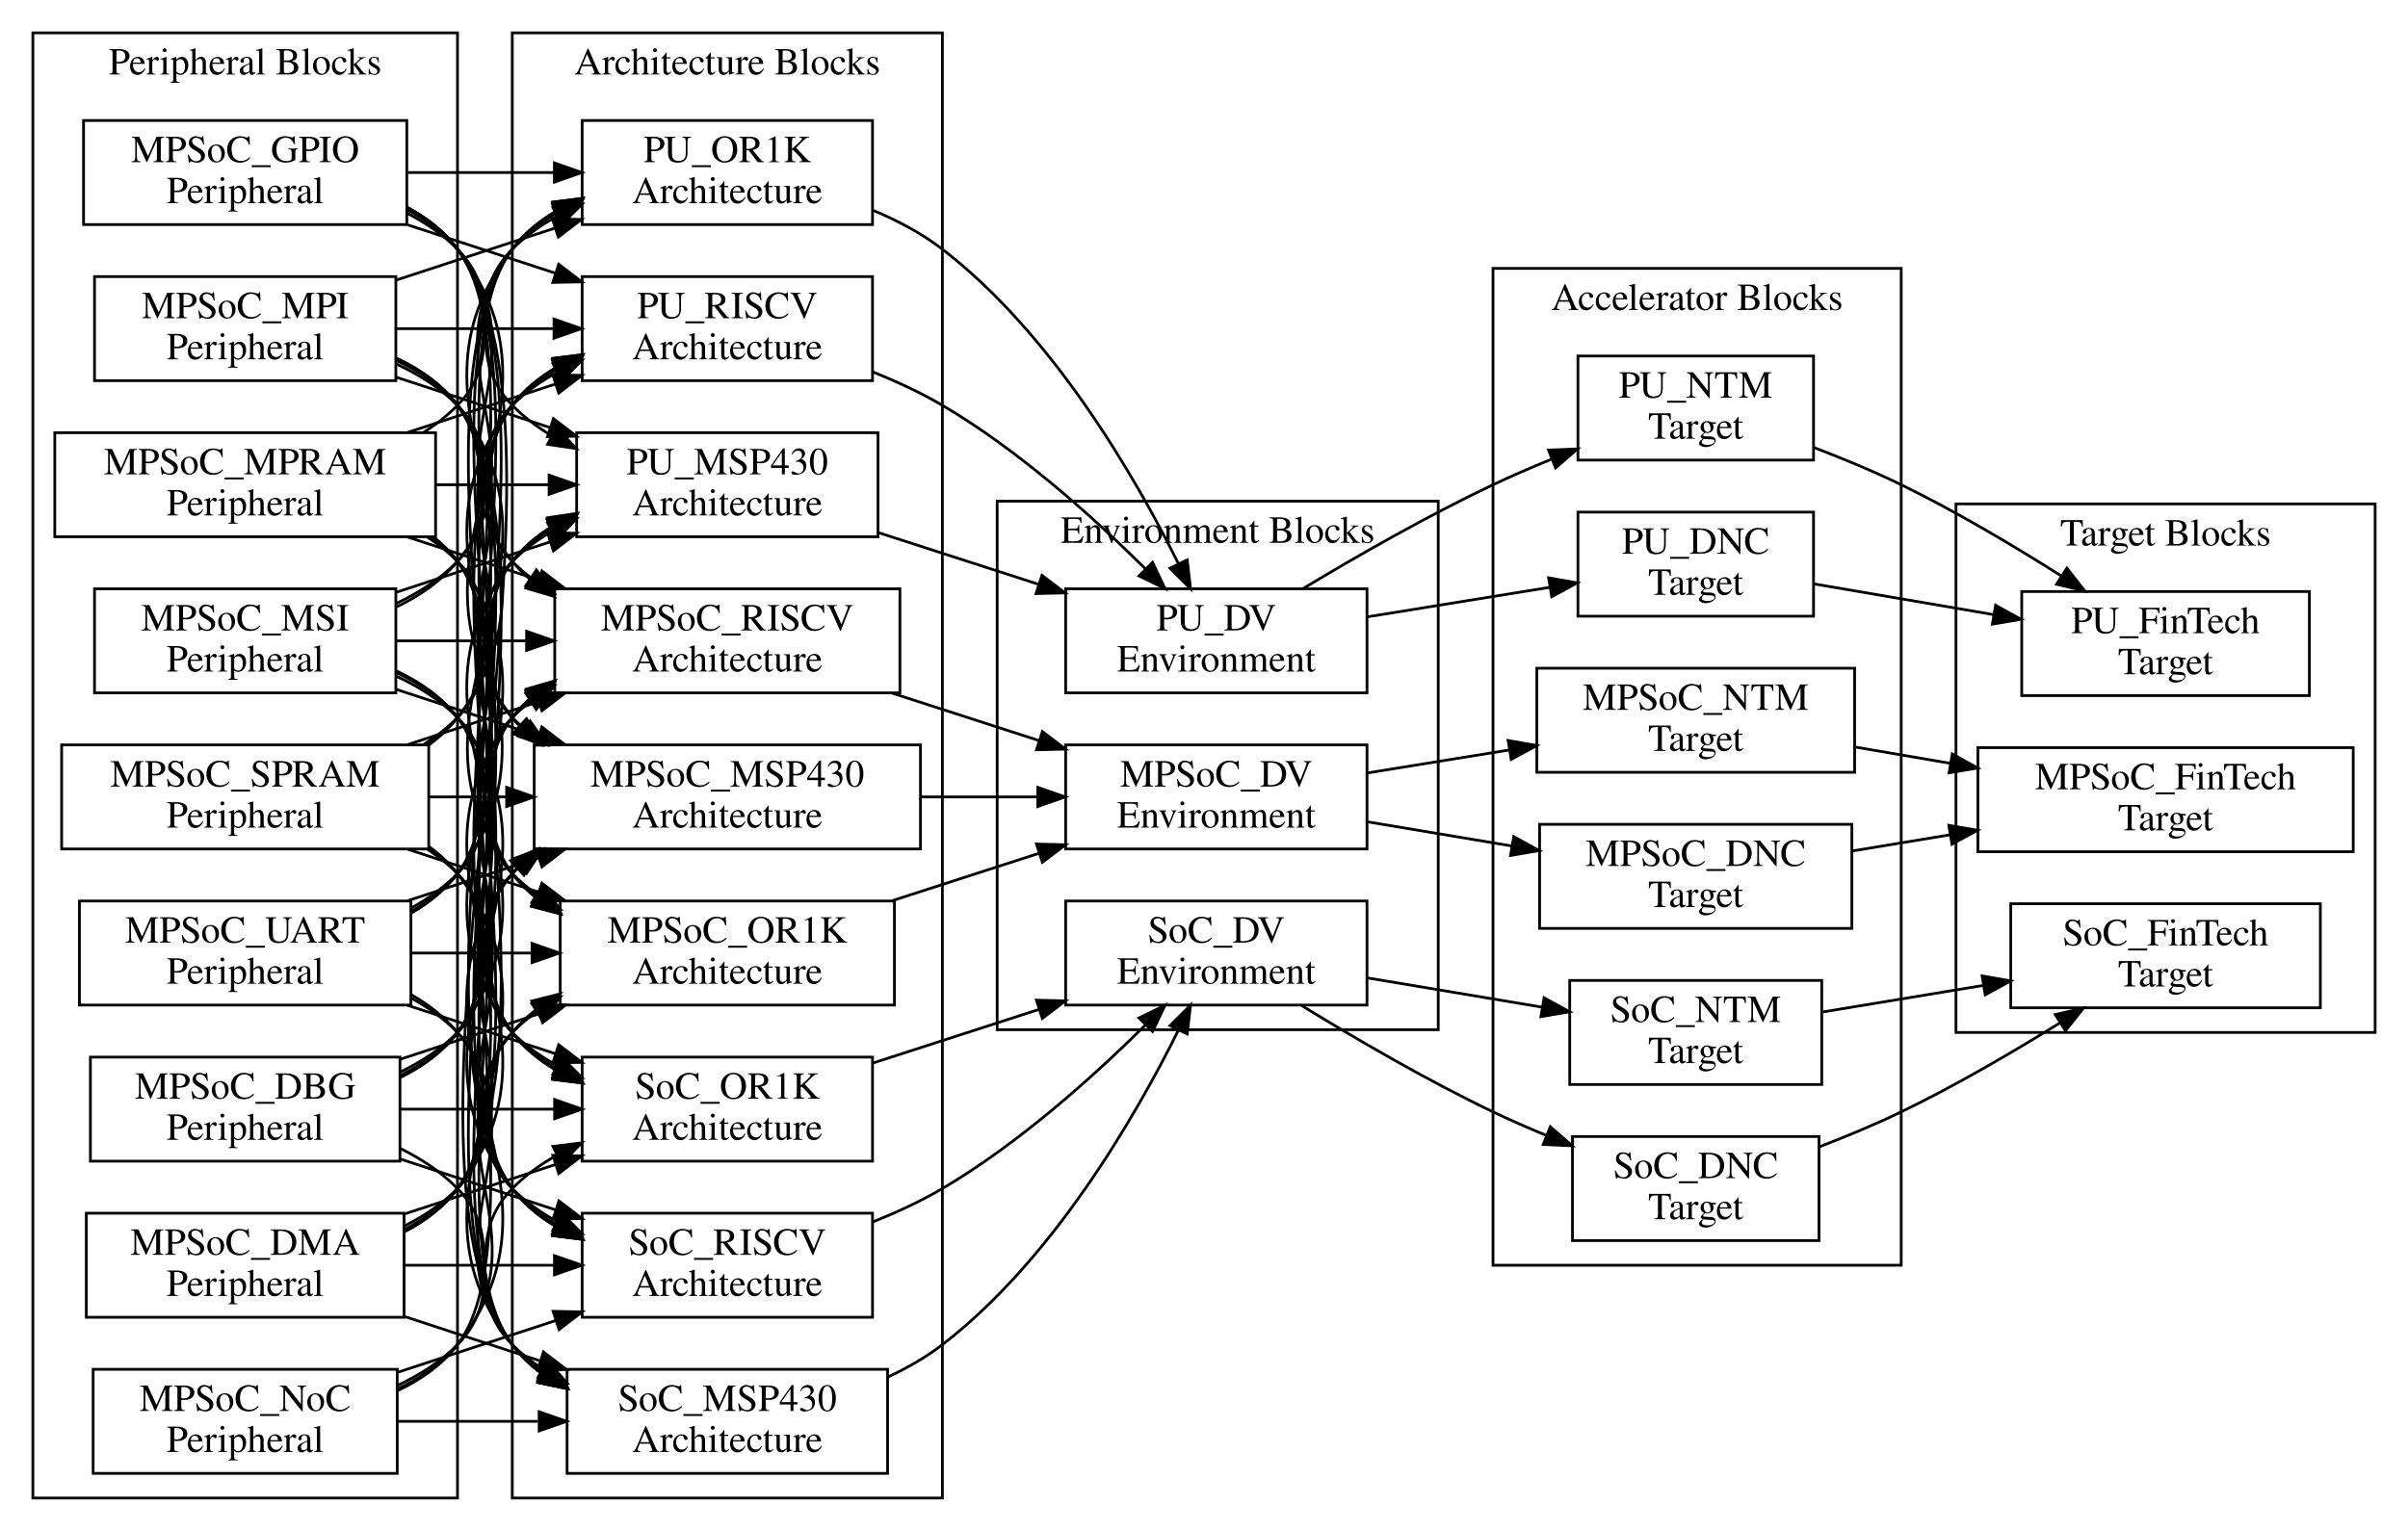
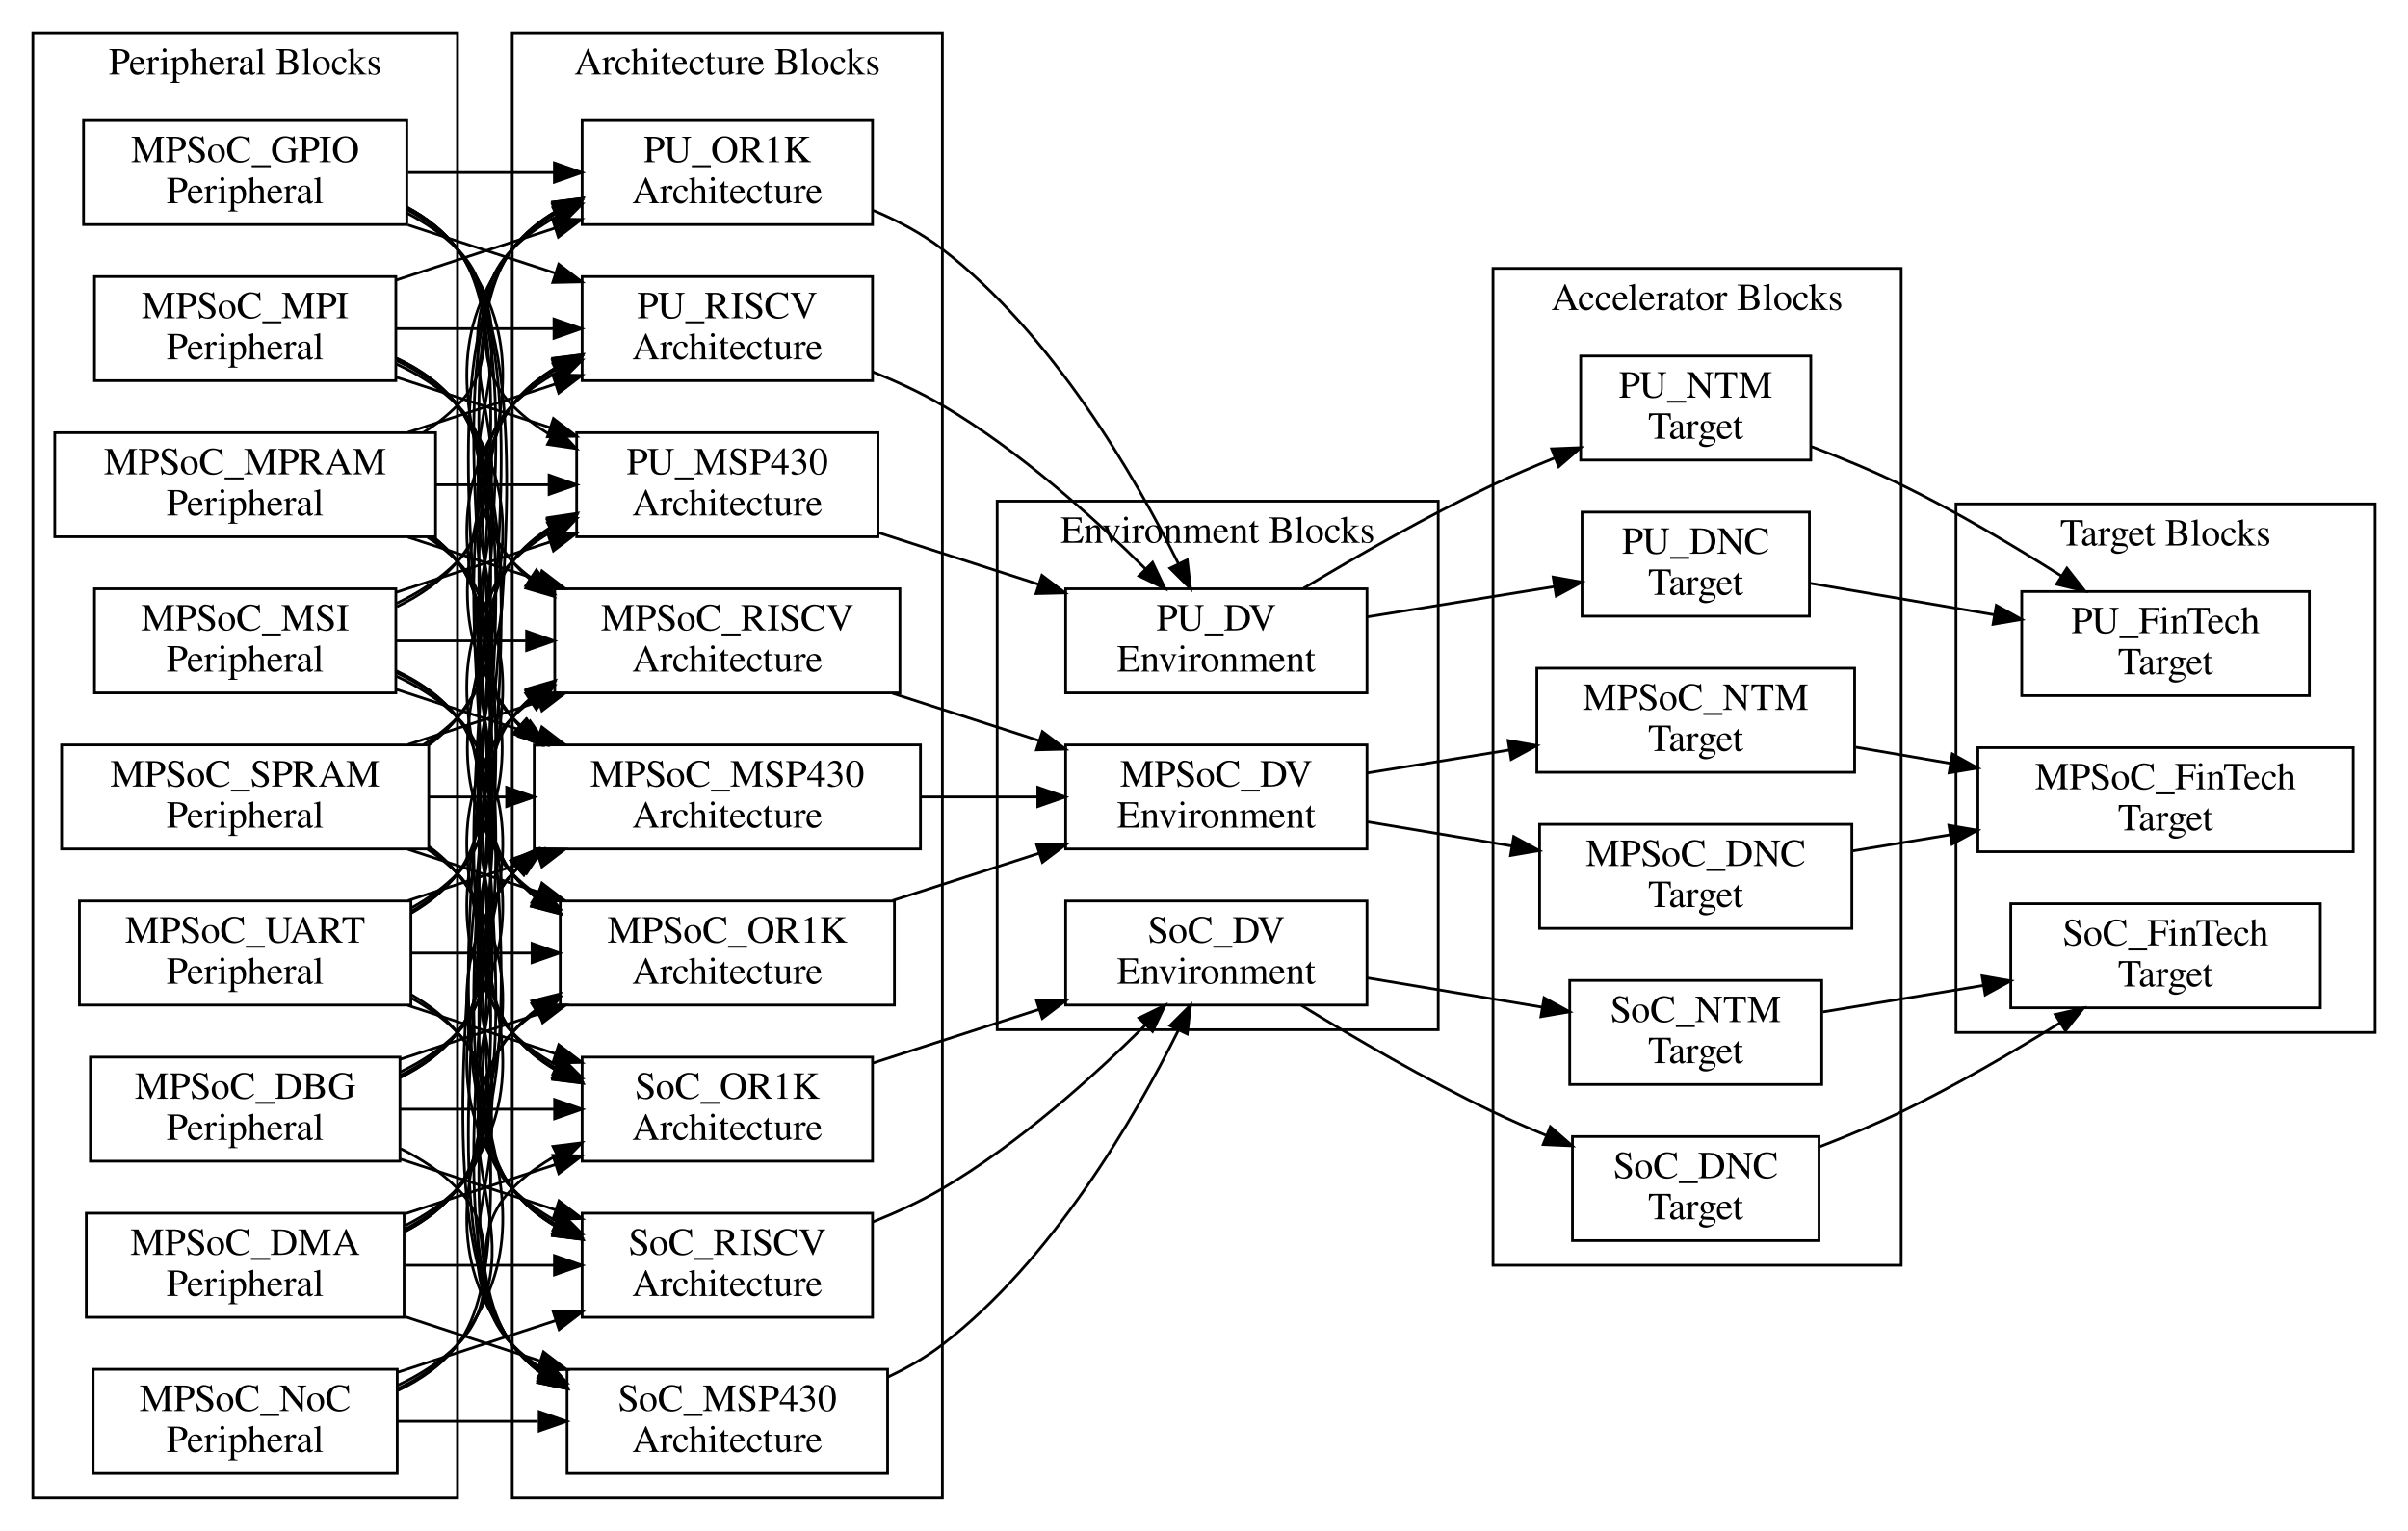
<svg xmlns="http://www.w3.org/2000/svg" width="879pt" height="559pt" viewBox="0.00 0.00 879.00 559.00">
  <g id="graph0" class="graph" transform="scale(1 1) rotate(0) translate(4 555)">
    <polygon fill="white" stroke="transparent" points="-4,4 -4,-555 875,-555 875,4 -4,4" />
    <g id="clust1" class="cluster">
      <polygon fill="none" stroke="black" points="8,-8 8,-543 163,-543 163,-8 8,-8" />
      <text text-anchor="middle" x="85.5" y="-527.8" font-family="Times,serif" font-size="14.00">Peripheral Blocks</text>
    </g>
    <g id="clust2" class="cluster">
      <polygon fill="none" stroke="black" points="183,-8 183,-543 340,-543 340,-8 183,-8" />
      <text text-anchor="middle" x="261.5" y="-527.8" font-family="Times,serif" font-size="14.00">Architecture Blocks</text>
    </g>
    <g id="clust3" class="cluster">
      <polygon fill="none" stroke="black" points="360,-179 360,-372 521,-372 521,-179 360,-179" />
      <text text-anchor="middle" x="440.5" y="-356.8" font-family="Times,serif" font-size="14.00">Environment Blocks</text>
    </g>
    <g id="clust4" class="cluster">
      <polygon fill="none" stroke="black" points="541,-93 541,-457 690,-457 690,-93 541,-93" />
      <text text-anchor="middle" x="615.5" y="-441.8" font-family="Times,serif" font-size="14.00">Accelerator Blocks</text>
    </g>
    <g id="clust5" class="cluster">
      <polygon fill="none" stroke="black" points="710,-178 710,-371 863,-371 863,-178 710,-178" />
      <text text-anchor="middle" x="786.5" y="-355.8" font-family="Times,serif" font-size="14.00">Target Blocks</text>
    </g>
    <g id="node1" class="node">
      <polygon fill="none" stroke="black" points="29,-131 29,-169 142,-169 142,-131 29,-131" />
      <text text-anchor="middle" x="85.5" y="-153.8" font-family="Times,serif" font-size="14.00">MPSoC_DBG </text>
      <text text-anchor="middle" x="85.5" y="-138.8" font-family="Times,serif" font-size="14.00">Peripheral</text>
    </g>
    <g id="node10" class="node">
      <polygon fill="none" stroke="black" points="191,-245 191,-283 332,-283 332,-245 191,-245" />
      <text text-anchor="middle" x="261.5" y="-267.8" font-family="Times,serif" font-size="14.00">MPSoC_MSP430 </text>
      <text text-anchor="middle" x="261.5" y="-252.8" font-family="Times,serif" font-size="14.00">Architecture</text>
    </g>
    <g id="edge1" class="edge">
      <path fill="none" stroke="black" d="M142.3,-163.64C149.94,-167.35 157.16,-172.04 163,-178 182.1,-197.46 163.86,-216.58 183,-236 183.93,-236.95 184.9,-237.86 185.9,-238.74" />
      <polygon fill="black" stroke="black" points="183.99,-241.69 194.07,-244.93 188.21,-236.11 183.99,-241.69" />
    </g>
    <g id="node11" class="node">
      <polygon fill="none" stroke="black" points="200.5,-188 200.5,-226 322.5,-226 322.5,-188 200.5,-188" />
      <text text-anchor="middle" x="261.5" y="-210.8" font-family="Times,serif" font-size="14.00">MPSoC_OR1K </text>
      <text text-anchor="middle" x="261.5" y="-195.8" font-family="Times,serif" font-size="14.00">Architecture</text>
    </g>
    <g id="edge27" class="edge">
      <path fill="none" stroke="black" d="M142.03,-168.19C158.16,-173.48 175.96,-179.31 192.75,-184.81" />
      <polygon fill="black" stroke="black" points="191.91,-188.21 202.5,-188 194.08,-181.56 191.91,-188.21" />
    </g>
    <g id="node12" class="node">
      <polygon fill="none" stroke="black" points="198.5,-302 198.5,-340 324.5,-340 324.5,-302 198.5,-302" />
      <text text-anchor="middle" x="261.5" y="-324.8" font-family="Times,serif" font-size="14.00">MPSoC_RISCV </text>
      <text text-anchor="middle" x="261.5" y="-309.8" font-family="Times,serif" font-size="14.00">Architecture</text>
    </g>
    <g id="edge53" class="edge">
      <path fill="none" stroke="black" d="M142.03,-162.28C149.99,-166.16 157.38,-171.27 163,-178 196.26,-217.81 149.65,-253.26 183,-293 184.98,-295.36 187.18,-297.53 189.55,-299.51" />
      <polygon fill="black" stroke="black" points="187.96,-302.67 198.15,-305.56 191.99,-296.95 187.96,-302.67" />
    </g>
    <g id="node13" class="node">
      <polygon fill="none" stroke="black" points="203,-17 203,-55 320,-55 320,-17 203,-17" />
      <text text-anchor="middle" x="261.5" y="-39.8" font-family="Times,serif" font-size="14.00">SoC_MSP430 </text>
      <text text-anchor="middle" x="261.5" y="-24.8" font-family="Times,serif" font-size="14.00">Architecture</text>
    </g>
    <g id="edge10" class="edge">
      <path fill="none" stroke="black" d="M142.29,-135.57C149.93,-131.77 157.15,-127 163,-121 181.75,-101.78 164.1,-83.07 183,-64 186.26,-60.71 189.93,-57.8 193.87,-55.24" />
      <polygon fill="black" stroke="black" points="195.86,-58.13 202.83,-50.15 192.4,-52.04 195.86,-58.13" />
    </g>
    <g id="node14" class="node">
      <polygon fill="none" stroke="black" points="208.5,-131 208.5,-169 314.5,-169 314.5,-131 208.5,-131" />
      <text text-anchor="middle" x="261.5" y="-153.8" font-family="Times,serif" font-size="14.00">SoC_OR1K </text>
      <text text-anchor="middle" x="261.5" y="-138.8" font-family="Times,serif" font-size="14.00">Architecture</text>
    </g>
    <g id="edge36" class="edge">
      <path fill="none" stroke="black" d="M142.03,-150C159.99,-150 180.02,-150 198.42,-150" />
      <polygon fill="black" stroke="black" points="198.45,-153.5 208.45,-150 198.45,-146.5 198.45,-153.5" />
    </g>
    <g id="node15" class="node">
      <polygon fill="none" stroke="black" points="208.5,-74 208.5,-112 314.5,-112 314.5,-74 208.5,-74" />
      <text text-anchor="middle" x="261.5" y="-96.8" font-family="Times,serif" font-size="14.00">SoC_RISCV </text>
      <text text-anchor="middle" x="261.5" y="-81.8" font-family="Times,serif" font-size="14.00">Architecture</text>
    </g>
    <g id="edge62" class="edge">
      <path fill="none" stroke="black" d="M142.03,-131.81C160.16,-125.87 180.39,-119.24 198.93,-113.17" />
      <polygon fill="black" stroke="black" points="200.04,-116.49 208.45,-110.05 197.86,-109.84 200.04,-116.49" />
    </g>
    <g id="node16" class="node">
      <polygon fill="none" stroke="black" points="206.5,-359 206.5,-397 316.5,-397 316.5,-359 206.5,-359" />
      <text text-anchor="middle" x="261.5" y="-381.8" font-family="Times,serif" font-size="14.00">PU_MSP430 </text>
      <text text-anchor="middle" x="261.5" y="-366.8" font-family="Times,serif" font-size="14.00">Architecture</text>
    </g>
    <g id="edge19" class="edge">
      <path fill="none" stroke="black" d="M142.36,-162.01C150.28,-165.92 157.57,-171.12 163,-178 210.66,-238.43 135.21,-289.67 183,-350 186.96,-355 191.9,-359.11 197.35,-362.49" />
      <polygon fill="black" stroke="black" points="195.8,-365.63 206.27,-367.21 199.07,-359.44 195.8,-365.63" />
    </g>
    <g id="node17" class="node">
      <polygon fill="none" stroke="black" points="208.5,-473 208.5,-511 314.5,-511 314.5,-473 208.5,-473" />
      <text text-anchor="middle" x="261.5" y="-495.8" font-family="Times,serif" font-size="14.00">PU_OR1K </text>
      <text text-anchor="middle" x="261.5" y="-480.8" font-family="Times,serif" font-size="14.00">Architecture</text>
    </g>
    <g id="edge45" class="edge">
      <path fill="none" stroke="black" d="M142.25,-161.61C150.29,-165.57 157.64,-170.88 163,-178 201.3,-228.92 144.6,-413.16 183,-464 187.29,-469.68 192.83,-474.2 198.99,-477.81" />
      <polygon fill="black" stroke="black" points="197.85,-481.16 208.36,-482.47 200.96,-474.89 197.85,-481.16" />
    </g>
    <g id="node18" class="node">
      <polygon fill="none" stroke="black" points="208.5,-416 208.5,-454 314.5,-454 314.5,-416 208.5,-416" />
      <text text-anchor="middle" x="261.5" y="-438.8" font-family="Times,serif" font-size="14.00">PU_RISCV </text>
      <text text-anchor="middle" x="261.5" y="-423.8" font-family="Times,serif" font-size="14.00">Architecture</text>
    </g>
    <g id="edge71" class="edge">
      <path fill="none" stroke="black" d="M142.14,-161.69C150.2,-165.64 157.58,-170.93 163,-178 194.06,-218.56 151.86,-366.51 183,-407 187.34,-412.64 192.91,-417.14 199.08,-420.74" />
      <polygon fill="black" stroke="black" points="197.95,-424.09 208.47,-425.39 201.06,-417.82 197.95,-424.09" />
    </g>
    <g id="node2" class="node">
      <polygon fill="none" stroke="black" points="27.5,-74 27.5,-112 143.5,-112 143.5,-74 27.5,-74" />
      <text text-anchor="middle" x="85.5" y="-96.8" font-family="Times,serif" font-size="14.00">MPSoC_DMA </text>
      <text text-anchor="middle" x="85.5" y="-81.8" font-family="Times,serif" font-size="14.00">Peripheral</text>
    </g>
    <g id="edge2" class="edge">
      <path fill="none" stroke="black" d="M143.56,-106.04C150.94,-109.83 157.74,-114.71 163,-121 196.26,-160.81 149.65,-196.26 183,-236 183.6,-236.72 184.23,-237.42 184.87,-238.1" />
      <polygon fill="black" stroke="black" points="182.58,-240.75 192.39,-244.75 187.22,-235.51 182.58,-240.75" />
    </g>
    <g id="edge28" class="edge">
      <path fill="none" stroke="black" d="M143.82,-107.44C150.89,-111.01 157.54,-115.46 163,-121 181.86,-140.11 164.21,-158.82 183,-178 185.67,-180.73 188.62,-183.2 191.76,-185.44" />
      <polygon fill="black" stroke="black" points="190.14,-188.55 200.48,-190.85 193.83,-182.6 190.14,-188.55" />
    </g>
    <g id="edge54" class="edge">
      <path fill="none" stroke="black" d="M143.5,-105.58C150.98,-109.43 157.83,-114.45 163,-121 210.66,-181.43 135.21,-232.67 183,-293 185.09,-295.64 187.44,-298.02 190,-300.19" />
      <polygon fill="black" stroke="black" points="188.05,-303.09 198.23,-306.02 192.1,-297.38 188.05,-303.09" />
    </g>
    <g id="edge11" class="edge">
      <path fill="none" stroke="black" d="M143.96,-74.18C159.61,-69.05 176.72,-63.45 192.88,-58.15" />
      <polygon fill="black" stroke="black" points="194.39,-61.34 202.81,-54.9 192.21,-54.69 194.39,-61.34" />
    </g>
    <g id="edge37" class="edge">
      <path fill="none" stroke="black" d="M143.96,-111.82C161.5,-117.57 180.85,-123.91 198.67,-129.75" />
      <polygon fill="black" stroke="black" points="197.8,-133.14 208.39,-132.93 199.97,-126.49 197.8,-133.14" />
    </g>
    <g id="edge63" class="edge">
      <path fill="none" stroke="black" d="M143.96,-93C161.33,-93 180.5,-93 198.17,-93" />
      <polygon fill="black" stroke="black" points="198.39,-96.5 208.39,-93 198.39,-89.5 198.39,-96.5" />
    </g>
    <g id="edge20" class="edge">
      <path fill="none" stroke="black" d="M143.67,-105.45C151.13,-109.32 157.93,-114.38 163,-121 194.06,-161.56 151.86,-309.51 183,-350 186.95,-355.13 191.93,-359.33 197.44,-362.76" />
      <polygon fill="black" stroke="black" points="196.01,-365.96 206.49,-367.53 199.28,-359.77 196.01,-365.96" />
    </g>
    <g id="edge46" class="edge">
      <path fill="none" stroke="black" d="M143.84,-105.33C151.28,-109.2 158.02,-114.3 163,-121 208.54,-182.28 137.33,-402.81 183,-464 187.25,-469.7 192.78,-474.24 198.92,-477.86" />
      <polygon fill="black" stroke="black" points="197.77,-481.2 208.28,-482.53 200.9,-474.94 197.77,-481.2" />
    </g>
    <g id="edge72" class="edge">
      <path fill="none" stroke="black" d="M143.77,-105.38C151.22,-109.25 157.98,-114.33 163,-121 201.3,-171.92 144.6,-356.16 183,-407 187.29,-412.68 192.83,-417.2 198.99,-420.81" />
      <polygon fill="black" stroke="black" points="197.85,-424.16 208.36,-425.47 200.96,-417.89 197.85,-424.16" />
    </g>
    <g id="node3" class="node">
      <polygon fill="none" stroke="black" points="26.5,-473 26.5,-511 144.5,-511 144.5,-473 26.5,-473" />
      <text text-anchor="middle" x="85.5" y="-495.8" font-family="Times,serif" font-size="14.00">MPSoC_GPIO </text>
      <text text-anchor="middle" x="85.5" y="-480.8" font-family="Times,serif" font-size="14.00">Peripheral</text>
    </g>
    <g id="edge3" class="edge">
      <path fill="none" stroke="black" d="M144.63,-478.82C151.67,-475.05 158.09,-470.22 163,-464 210.41,-403.94 135.81,-353.23 183,-293 183.82,-291.95 184.69,-290.94 185.59,-289.96" />
      <polygon fill="black" stroke="black" points="188.06,-292.45 193.19,-283.18 183.4,-287.23 188.06,-292.45" />
    </g>
    <g id="edge29" class="edge">
      <path fill="none" stroke="black" d="M144.8,-478.95C151.81,-475.16 158.18,-470.29 163,-464 193.93,-423.62 152.21,-276.49 183,-236 185.59,-232.59 188.63,-229.58 191.98,-226.93" />
      <polygon fill="black" stroke="black" points="193.93,-229.83 200.28,-221.35 190.03,-224.02 193.93,-229.83" />
    </g>
    <g id="edge55" class="edge">
      <path fill="none" stroke="black" d="M144.69,-478.35C151.63,-474.66 158.01,-469.97 163,-464 196.01,-424.55 150.13,-389.57 183,-350 184.98,-347.62 187.18,-345.43 189.54,-343.42" />
      <polygon fill="black" stroke="black" points="192.04,-345.93 198.13,-337.27 187.96,-340.24 192.04,-345.93" />
    </g>
    <g id="edge12" class="edge">
      <path fill="none" stroke="black" d="M144.64,-479.31C151.77,-475.48 158.22,-470.49 163,-464 215.79,-392.35 130.06,-135.54 183,-64 186.11,-59.8 189.91,-56.22 194.15,-53.18" />
      <polygon fill="black" stroke="black" points="196.01,-56.14 202.75,-47.97 192.39,-50.16 196.01,-56.14" />
    </g>
    <g id="edge38" class="edge">
      <path fill="none" stroke="black" d="M144.53,-479.23C151.67,-475.4 158.15,-470.44 163,-464 201.3,-413.08 144.6,-228.84 183,-178 187.29,-172.32 192.83,-167.8 198.99,-164.19" />
      <polygon fill="black" stroke="black" points="200.96,-167.11 208.36,-159.53 197.85,-160.84 200.96,-167.11" />
    </g>
    <g id="edge64" class="edge">
      <path fill="none" stroke="black" d="M144.59,-479.28C151.73,-475.45 158.19,-470.47 163,-464 208.54,-402.72 137.33,-182.19 183,-121 187.25,-115.3 192.78,-110.76 198.92,-107.14" />
      <polygon fill="black" stroke="black" points="200.9,-110.06 208.28,-102.47 197.77,-103.8 200.9,-110.06" />
    </g>
    <g id="edge21" class="edge">
      <path fill="none" stroke="black" d="M144.59,-477.17C151.37,-473.66 157.74,-469.34 163,-464 181.86,-444.89 164.21,-426.18 183,-407 187.19,-402.73 192.06,-399.08 197.29,-395.96" />
      <polygon fill="black" stroke="black" points="199.13,-398.94 206.36,-391.2 195.88,-392.75 199.13,-398.94" />
    </g>
    <g id="edge47" class="edge">
      <path fill="none" stroke="black" d="M144.92,-492C162.09,-492 180.93,-492 198.32,-492" />
      <polygon fill="black" stroke="black" points="198.37,-495.5 208.37,-492 198.37,-488.5 198.37,-495.5" />
    </g>
    <g id="edge73" class="edge">
      <path fill="none" stroke="black" d="M144.92,-472.86C162.25,-467.19 181.28,-460.95 198.81,-455.21" />
      <polygon fill="black" stroke="black" points="199.95,-458.52 208.37,-452.08 197.78,-451.86 199.95,-458.52" />
    </g>
    <g id="node4" class="node">
      <polygon fill="none" stroke="black" points="30.5,-416 30.5,-454 140.5,-454 140.5,-416 30.5,-416" />
      <text text-anchor="middle" x="85.5" y="-438.8" font-family="Times,serif" font-size="14.00">MPSoC_MPI </text>
      <text text-anchor="middle" x="85.5" y="-423.8" font-family="Times,serif" font-size="14.00">Peripheral</text>
    </g>
    <g id="edge4" class="edge">
      <path fill="none" stroke="black" d="M140.86,-423.27C149.26,-419.33 157.1,-414.05 163,-407 196.01,-367.55 150.13,-332.57 183,-293 183.98,-291.83 185,-290.7 186.08,-289.62" />
      <polygon fill="black" stroke="black" points="188.39,-292.25 193.78,-283.13 183.88,-286.89 188.39,-292.25" />
    </g>
    <g id="edge30" class="edge">
      <path fill="none" stroke="black" d="M140.81,-423.73C149.33,-419.74 157.22,-414.33 163,-407 210.41,-346.94 135.81,-296.23 183,-236 185.64,-232.63 188.72,-229.65 192.09,-227.02" />
      <polygon fill="black" stroke="black" points="194.05,-229.92 200.45,-221.48 190.18,-224.09 194.05,-229.92" />
    </g>
    <g id="edge56" class="edge">
      <path fill="none" stroke="black" d="M140.71,-422.07C148.93,-418.26 156.74,-413.34 163,-407 181.86,-387.89 164.21,-369.18 183,-350 185.07,-347.88 187.32,-345.92 189.69,-344.1" />
      <polygon fill="black" stroke="black" points="191.8,-346.89 198.18,-338.43 187.92,-341.07 191.8,-346.89" />
    </g>
    <g id="edge13" class="edge">
      <path fill="none" stroke="black" d="M140.78,-424.19C149.41,-420.15 157.35,-414.61 163,-407 208.54,-345.72 137.33,-125.19 183,-64 186.13,-59.81 189.94,-56.24 194.19,-53.21" />
      <polygon fill="black" stroke="black" points="196.05,-56.17 202.8,-48.01 192.43,-50.18 196.05,-56.17" />
    </g>
    <g id="edge39" class="edge">
      <path fill="none" stroke="black" d="M140.6,-424.05C149.25,-420.03 157.24,-414.52 163,-407 194.06,-366.44 151.86,-218.49 183,-178 187.34,-172.36 192.91,-167.86 199.08,-164.26" />
      <polygon fill="black" stroke="black" points="201.06,-167.18 208.47,-159.61 197.95,-160.91 201.06,-167.18" />
    </g>
    <g id="edge65" class="edge">
      <path fill="none" stroke="black" d="M140.71,-424.13C149.35,-420.1 157.3,-414.57 163,-407 201.3,-356.08 144.6,-171.84 183,-121 187.29,-115.32 192.83,-110.8 198.99,-107.19" />
      <polygon fill="black" stroke="black" points="200.96,-110.11 208.36,-102.53 197.85,-103.84 200.96,-110.11" />
    </g>
    <g id="edge22" class="edge">
      <path fill="none" stroke="black" d="M140.6,-417.28C158.44,-411.43 178.45,-404.88 196.93,-398.83" />
      <polygon fill="black" stroke="black" points="198.02,-402.15 206.43,-395.71 195.84,-395.5 198.02,-402.15" />
    </g>
    <g id="edge48" class="edge">
      <path fill="none" stroke="black" d="M140.6,-452.72C158.95,-458.73 179.59,-465.5 198.51,-471.69" />
      <polygon fill="black" stroke="black" points="197.63,-475.09 208.22,-474.87 199.81,-468.43 197.63,-475.09" />
    </g>
    <g id="edge74" class="edge">
      <path fill="none" stroke="black" d="M140.6,-435C158.78,-435 179.21,-435 197.99,-435" />
      <polygon fill="black" stroke="black" points="198.22,-438.5 208.22,-435 198.22,-431.5 198.22,-438.5" />
    </g>
    <g id="node5" class="node">
      <polygon fill="none" stroke="black" points="16,-359 16,-397 155,-397 155,-359 16,-359" />
      <text text-anchor="middle" x="85.5" y="-381.8" font-family="Times,serif" font-size="14.00">MPSoC_MPRAM </text>
      <text text-anchor="middle" x="85.5" y="-366.8" font-family="Times,serif" font-size="14.00">Peripheral</text>
    </g>
    <g id="edge5" class="edge">
      <path fill="none" stroke="black" d="M152.05,-358.84C156.02,-356.25 159.72,-353.32 163,-350 181.86,-330.89 164.21,-312.18 183,-293 184.39,-291.58 185.87,-290.22 187.4,-288.93" />
      <polygon fill="black" stroke="black" points="189.51,-291.72 195.56,-283.02 185.4,-286.06 189.51,-291.72" />
    </g>
    <g id="edge31" class="edge">
      <path fill="none" stroke="black" d="M153.39,-358.92C156.93,-356.32 160.19,-353.36 163,-350 196.01,-310.55 150.13,-275.57 183,-236 185.61,-232.86 188.6,-230.06 191.84,-227.56" />
      <polygon fill="black" stroke="black" points="193.95,-230.36 200.39,-221.95 190.11,-224.51 193.95,-230.36" />
    </g>
    <g id="edge57" class="edge">
      <path fill="none" stroke="black" d="M144.92,-358.86C160.21,-353.85 176.83,-348.41 192.56,-343.25" />
      <polygon fill="black" stroke="black" points="193.82,-346.53 202.23,-340.09 191.64,-339.88 193.82,-346.53" />
    </g>
    <g id="edge14" class="edge">
      <path fill="none" stroke="black" d="M154.13,-358.99C157.45,-356.37 160.45,-353.39 163,-350 201.3,-299.08 144.6,-114.84 183,-64 186.15,-59.83 189.99,-56.27 194.24,-53.25" />
      <polygon fill="black" stroke="black" points="196.11,-56.21 202.87,-48.06 192.5,-50.21 196.11,-56.21" />
    </g>
    <g id="edge40" class="edge">
      <path fill="none" stroke="black" d="M153.95,-358.85C157.31,-356.27 160.37,-353.33 163,-350 210.66,-289.57 135.21,-238.33 183,-178 187.36,-172.5 192.89,-168.08 198.99,-164.53" />
      <polygon fill="black" stroke="black" points="200.86,-167.51 208.25,-159.92 197.74,-161.24 200.86,-167.51" />
    </g>
    <g id="edge66" class="edge">
      <path fill="none" stroke="black" d="M154.06,-358.94C157.39,-356.33 160.42,-353.37 163,-350 194.06,-309.44 151.86,-161.49 183,-121 187.34,-115.36 192.91,-110.86 199.08,-107.26" />
      <polygon fill="black" stroke="black" points="201.06,-110.18 208.47,-102.61 197.95,-103.91 201.06,-110.18" />
    </g>
    <g id="edge23" class="edge">
      <path fill="none" stroke="black" d="M155.27,-378C168.82,-378 182.99,-378 196.38,-378" />
      <polygon fill="black" stroke="black" points="196.44,-381.5 206.44,-378 196.44,-374.5 196.44,-381.5" />
    </g>
    <g id="edge49" class="edge">
      <path fill="none" stroke="black" d="M150.61,-397.1C155.12,-399.96 159.33,-403.24 163,-407 181.75,-426.22 164.1,-444.93 183,-464 187.74,-468.78 193.35,-472.75 199.35,-476.04" />
      <polygon fill="black" stroke="black" points="197.85,-479.2 208.38,-480.4 200.9,-472.9 197.85,-479.2" />
    </g>
    <g id="edge75" class="edge">
      <path fill="none" stroke="black" d="M144.92,-397.14C162.25,-402.81 181.28,-409.05 198.81,-414.79" />
      <polygon fill="black" stroke="black" points="197.78,-418.14 208.37,-417.92 199.95,-411.48 197.78,-418.14" />
    </g>
    <g id="node6" class="node">
      <polygon fill="none" stroke="black" points="30.5,-302 30.5,-340 140.5,-340 140.5,-302 30.5,-302" />
      <text text-anchor="middle" x="85.5" y="-324.8" font-family="Times,serif" font-size="14.00">MPSoC_MSI </text>
      <text text-anchor="middle" x="85.5" y="-309.8" font-family="Times,serif" font-size="14.00">Peripheral</text>
    </g>
    <g id="edge6" class="edge">
      <path fill="none" stroke="black" d="M140.6,-303.28C156.95,-297.92 175.11,-291.97 192.25,-286.36" />
      <polygon fill="black" stroke="black" points="193.79,-289.54 202.21,-283.1 191.61,-282.88 193.79,-289.54" />
    </g>
    <g id="edge32" class="edge">
      <path fill="none" stroke="black" d="M140.71,-308.07C148.93,-304.26 156.74,-299.34 163,-293 181.86,-273.89 164.21,-255.18 183,-236 185.67,-233.27 188.62,-230.8 191.76,-228.56" />
      <polygon fill="black" stroke="black" points="193.83,-231.4 200.48,-223.15 190.14,-225.45 193.83,-231.4" />
    </g>
    <g id="edge58" class="edge">
      <path fill="none" stroke="black" d="M140.6,-321C155.58,-321 172.08,-321 187.92,-321" />
      <polygon fill="black" stroke="black" points="188.22,-324.5 198.22,-321 188.22,-317.5 188.22,-324.5" />
    </g>
    <g id="edge15" class="edge">
      <path fill="none" stroke="black" d="M140.6,-310.05C149.25,-306.03 157.24,-300.52 163,-293 194.06,-252.44 151.86,-104.49 183,-64 186.19,-59.85 190.05,-56.32 194.32,-53.31" />
      <polygon fill="black" stroke="black" points="196.19,-56.27 202.98,-48.14 192.6,-50.26 196.19,-56.27" />
    </g>
    <g id="edge41" class="edge">
      <path fill="none" stroke="black" d="M140.87,-309.28C149.27,-305.33 157.11,-300.05 163,-293 196.26,-253.19 149.65,-217.74 183,-178 187.45,-172.7 192.98,-168.4 199.03,-164.92" />
      <polygon fill="black" stroke="black" points="200.8,-167.95 208.2,-160.37 197.69,-161.68 200.8,-167.95" />
    </g>
    <g id="edge67" class="edge">
      <path fill="none" stroke="black" d="M140.81,-309.73C149.33,-305.74 157.22,-300.33 163,-293 210.66,-232.57 135.21,-181.33 183,-121 187.36,-115.5 192.89,-111.08 198.99,-107.53" />
      <polygon fill="black" stroke="black" points="200.86,-110.51 208.25,-102.92 197.74,-104.24 200.86,-110.51" />
    </g>
    <g id="edge24" class="edge">
      <path fill="none" stroke="black" d="M140.6,-338.72C158.44,-344.57 178.45,-351.12 196.93,-357.17" />
      <polygon fill="black" stroke="black" points="195.84,-360.5 206.43,-360.29 198.02,-353.85 195.84,-360.5" />
    </g>
    <g id="edge50" class="edge">
      <path fill="none" stroke="black" d="M140.88,-333.46C149.29,-337.51 157.12,-342.89 163,-350 195.79,-389.64 149.91,-424.62 183,-464 187.45,-469.3 192.99,-473.59 199.04,-477.08" />
      <polygon fill="black" stroke="black" points="197.7,-480.32 208.21,-481.62 200.81,-474.04 197.7,-480.32" />
    </g>
    <g id="edge76" class="edge">
      <path fill="none" stroke="black" d="M140.73,-334.67C148.95,-338.59 156.75,-343.59 163,-350 181.75,-369.22 164.1,-387.93 183,-407 187.74,-411.78 193.35,-415.75 199.35,-419.04" />
      <polygon fill="black" stroke="black" points="197.85,-422.2 208.38,-423.4 200.9,-415.9 197.85,-422.2" />
    </g>
    <g id="node7" class="node">
      <polygon fill="none" stroke="black" points="30,-17 30,-55 141,-55 141,-17 30,-17" />
      <text text-anchor="middle" x="85.5" y="-39.8" font-family="Times,serif" font-size="14.00">MPSoC_NoC </text>
      <text text-anchor="middle" x="85.5" y="-24.8" font-family="Times,serif" font-size="14.00">Peripheral</text>
    </g>
    <g id="edge7" class="edge">
      <path fill="none" stroke="black" d="M141.2,-47.45C149.57,-51.42 157.31,-56.78 163,-64 210.66,-124.43 135.21,-175.67 183,-236 183.58,-236.74 184.19,-237.45 184.81,-238.15" />
      <polygon fill="black" stroke="black" points="182.45,-240.73 192.17,-244.93 187.19,-235.58 182.45,-240.73" />
    </g>
    <g id="edge33" class="edge">
      <path fill="none" stroke="black" d="M141.24,-47.91C149.51,-51.84 157.19,-57.06 163,-64 196.01,-103.45 150.13,-138.43 183,-178 185.61,-181.14 188.6,-183.94 191.84,-186.44" />
      <polygon fill="black" stroke="black" points="190.11,-189.49 200.39,-192.05 193.95,-183.64 190.11,-189.49" />
    </g>
    <g id="edge59" class="edge">
      <path fill="none" stroke="black" d="M141.38,-47.31C149.73,-51.3 157.41,-56.7 163,-64 194.06,-104.56 151.86,-252.51 183,-293 185.09,-295.72 187.48,-298.18 190.07,-300.4" />
      <polygon fill="black" stroke="black" points="188.27,-303.41 198.44,-306.36 192.33,-297.71 188.27,-303.41" />
    </g>
    <g id="edge16" class="edge">
      <path fill="none" stroke="black" d="M141.08,-36C157.34,-36 175.36,-36 192.37,-36" />
      <polygon fill="black" stroke="black" points="192.81,-39.5 202.81,-36 192.81,-32.5 192.81,-39.5" />
    </g>
    <g id="edge42" class="edge">
      <path fill="none" stroke="black" d="M141.1,-49.11C149.18,-52.9 156.84,-57.76 163,-64 181.86,-83.11 164.21,-101.82 183,-121 187.73,-125.83 193.33,-129.86 199.34,-133.22" />
      <polygon fill="black" stroke="black" points="197.85,-136.39 208.36,-137.7 200.95,-130.12 197.85,-136.39" />
    </g>
    <g id="edge68" class="edge">
      <path fill="none" stroke="black" d="M141.08,-53.88C159.41,-59.88 179.98,-66.62 198.82,-72.79" />
      <polygon fill="black" stroke="black" points="197.9,-76.18 208.49,-75.96 200.08,-69.52 197.9,-76.18" />
    </g>
    <g id="node8" class="node">
      <polygon fill="none" stroke="black" points="18.5,-245 18.5,-283 152.5,-283 152.5,-245 18.5,-245" />
      <text text-anchor="middle" x="85.5" y="-267.8" font-family="Times,serif" font-size="14.00">MPSoC_SPRAM </text>
      <text text-anchor="middle" x="85.5" y="-252.8" font-family="Times,serif" font-size="14.00">Peripheral</text>
    </g>
    <g id="edge8" class="edge">
      <path fill="none" stroke="black" d="M152.78,-264C161.95,-264 171.44,-264 180.82,-264" />
      <polygon fill="black" stroke="black" points="180.94,-267.5 190.94,-264 180.94,-260.5 180.94,-267.5" />
    </g>
    <g id="edge34" class="edge">
      <path fill="none" stroke="black" d="M144.92,-244.86C160.21,-239.85 176.83,-234.41 192.56,-229.25" />
      <polygon fill="black" stroke="black" points="193.82,-232.53 202.23,-226.09 191.64,-225.88 193.82,-232.53" />
    </g>
    <g id="edge60" class="edge">
      <path fill="none" stroke="black" d="M144.92,-283.14C160.21,-288.15 176.83,-293.59 192.56,-298.75" />
      <polygon fill="black" stroke="black" points="191.64,-302.12 202.23,-301.91 193.82,-295.47 191.64,-302.12" />
    </g>
    <g id="edge17" class="edge">
      <path fill="none" stroke="black" d="M152.59,-245.87C156.49,-243.04 160.02,-239.78 163,-236 210.66,-175.57 135.21,-124.33 183,-64 186.11,-60.07 189.82,-56.69 193.91,-53.79" />
      <polygon fill="black" stroke="black" points="196,-56.62 202.76,-48.47 192.39,-50.62 196,-56.62" />
    </g>
    <g id="edge43" class="edge">
      <path fill="none" stroke="black" d="M152.07,-244.86C156.03,-242.27 159.73,-239.33 163,-236 182.1,-216.54 163.86,-197.42 183,-178 187.72,-173.21 193.33,-169.23 199.33,-165.93" />
      <polygon fill="black" stroke="black" points="200.87,-169.07 208.35,-161.57 197.82,-162.77 200.87,-169.07" />
    </g>
    <g id="edge69" class="edge">
      <path fill="none" stroke="black" d="M152.7,-245.43C156.52,-242.7 160.01,-239.58 163,-236 196.26,-196.19 149.65,-160.74 183,-121 187.45,-115.7 192.98,-111.4 199.03,-107.92" />
      <polygon fill="black" stroke="black" points="200.8,-110.95 208.2,-103.37 197.69,-104.68 200.8,-110.95" />
    </g>
    <g id="edge25" class="edge">
      <path fill="none" stroke="black" d="M150.61,-283.1C155.12,-285.96 159.33,-289.24 163,-293 181.75,-312.22 164.1,-330.93 183,-350 187.19,-354.23 192.07,-357.83 197.3,-360.88" />
      <polygon fill="black" stroke="black" points="195.89,-364.09 206.38,-365.53 199.08,-357.86 195.89,-364.09" />
    </g>
    <g id="edge51" class="edge">
      <path fill="none" stroke="black" d="M152.61,-283.01C156.5,-285.88 160.03,-289.19 163,-293 210.06,-353.33 135.47,-404.04 183,-464 187.36,-469.5 192.89,-473.92 198.99,-477.47" />
      <polygon fill="black" stroke="black" points="197.74,-480.76 208.26,-482.08 200.86,-474.49 197.74,-480.76" />
    </g>
    <g id="edge77" class="edge">
      <path fill="none" stroke="black" d="M152.37,-283.21C156.31,-286.03 159.92,-289.28 163,-293 195.79,-332.64 149.91,-367.62 183,-407 187.45,-412.3 192.99,-416.59 199.04,-420.08" />
      <polygon fill="black" stroke="black" points="197.7,-423.32 208.21,-424.62 200.81,-417.04 197.7,-423.32" />
    </g>
    <g id="node9" class="node">
      <polygon fill="none" stroke="black" points="25,-188 25,-226 146,-226 146,-188 25,-188" />
      <text text-anchor="middle" x="85.5" y="-210.8" font-family="Times,serif" font-size="14.00">MPSoC_UART </text>
      <text text-anchor="middle" x="85.5" y="-195.8" font-family="Times,serif" font-size="14.00">Peripheral</text>
    </g>
    <g id="edge9" class="edge">
      <path fill="none" stroke="black" d="M144.92,-226.14C160.21,-231.15 176.83,-236.59 192.56,-241.75" />
      <polygon fill="black" stroke="black" points="191.64,-245.12 202.23,-244.91 193.82,-238.47 191.64,-245.12" />
    </g>
    <g id="edge35" class="edge">
      <path fill="none" stroke="black" d="M146.38,-207C160.38,-207 175.43,-207 189.85,-207" />
      <polygon fill="black" stroke="black" points="190.21,-210.5 200.21,-207 190.21,-203.5 190.21,-210.5" />
    </g>
    <g id="edge61" class="edge">
      <path fill="none" stroke="black" d="M146.13,-223.45C152.34,-226.88 158.14,-231.02 163,-236 181.75,-255.22 164.1,-273.93 183,-293 185.08,-295.1 187.32,-297.04 189.69,-298.83" />
      <polygon fill="black" stroke="black" points="187.91,-301.85 198.2,-304.4 191.75,-295.99 187.91,-301.85" />
    </g>
    <g id="edge18" class="edge">
      <path fill="none" stroke="black" d="M146.22,-191.73C152.57,-188.09 158.38,-183.58 163,-178 195.79,-138.36 149.91,-103.38 183,-64 186.17,-60.23 189.89,-56.96 193.95,-54.14" />
      <polygon fill="black" stroke="black" points="195.9,-57.05 202.71,-48.94 192.33,-51.04 195.9,-57.05" />
    </g>
    <g id="edge44" class="edge">
      <path fill="none" stroke="black" d="M144.92,-187.86C162.25,-182.19 181.28,-175.95 198.81,-170.21" />
      <polygon fill="black" stroke="black" points="199.95,-173.52 208.37,-167.08 197.78,-166.86 199.95,-173.52" />
    </g>
    <g id="edge70" class="edge">
      <path fill="none" stroke="black" d="M146.13,-190.55C152.34,-187.12 158.14,-182.98 163,-178 181.75,-158.78 164.1,-140.07 183,-121 187.74,-116.22 193.35,-112.25 199.35,-108.96" />
      <polygon fill="black" stroke="black" points="200.9,-112.1 208.38,-104.6 197.85,-105.8 200.9,-112.1" />
    </g>
    <g id="edge26" class="edge">
      <path fill="none" stroke="black" d="M146.22,-222.27C152.57,-225.91 158.38,-230.42 163,-236 195.79,-275.64 149.91,-310.62 183,-350 186.95,-354.7 191.75,-358.61 197.02,-361.87" />
      <polygon fill="black" stroke="black" points="195.76,-365.16 206.23,-366.75 199.03,-358.97 195.76,-365.16" />
    </g>
    <g id="edge52" class="edge">
      <path fill="none" stroke="black" d="M146.32,-221.68C152.74,-225.42 158.54,-230.11 163,-236 193.7,-276.55 151.99,-423.69 183,-464 187.34,-469.64 192.91,-474.14 199.08,-477.74" />
      <polygon fill="black" stroke="black" points="197.96,-481.09 208.47,-482.39 201.06,-474.81 197.96,-481.09" />
    </g>
    <g id="edge78" class="edge">
      <path fill="none" stroke="black" d="M146.16,-221.8C152.6,-225.52 158.46,-230.18 163,-236 210.06,-296.33 135.47,-347.04 183,-407 187.36,-412.5 192.89,-416.92 198.99,-420.47" />
      <polygon fill="black" stroke="black" points="197.74,-423.76 208.26,-425.08 200.86,-417.49 197.74,-423.76" />
    </g>
    <g id="node19" class="node">
      <polygon fill="none" stroke="black" points="385,-245 385,-283 495,-283 495,-245 385,-245" />
      <text text-anchor="middle" x="440" y="-267.8" font-family="Times,serif" font-size="14.00">MPSoC_DV </text>
      <text text-anchor="middle" x="440" y="-252.8" font-family="Times,serif" font-size="14.00">Environment</text>
    </g>
    <g id="edge85" class="edge">
      <path fill="none" stroke="black" d="M332,-264C345.99,-264 360.64,-264 374.46,-264" />
      <polygon fill="black" stroke="black" points="374.83,-267.5 384.83,-264 374.83,-260.5 374.83,-267.5" />
    </g>
    <g id="edge86" class="edge">
      <path fill="none" stroke="black" d="M321.76,-226.14C339,-231.71 357.9,-237.81 375.39,-243.46" />
      <polygon fill="black" stroke="black" points="374.35,-246.8 384.95,-246.54 376.51,-240.14 374.35,-246.8" />
    </g>
    <g id="edge87" class="edge">
      <path fill="none" stroke="black" d="M321.76,-301.86C339,-296.29 357.9,-290.19 375.39,-284.54" />
      <polygon fill="black" stroke="black" points="376.51,-287.86 384.95,-281.46 374.35,-281.2 376.51,-287.86" />
    </g>
    <g id="node20" class="node">
      <polygon fill="none" stroke="black" points="385,-188 385,-226 495,-226 495,-188 385,-188" />
      <text text-anchor="middle" x="440" y="-210.8" font-family="Times,serif" font-size="14.00">SoC_DV </text>
      <text text-anchor="middle" x="440" y="-195.8" font-family="Times,serif" font-size="14.00">Environment</text>
    </g>
    <g id="edge82" class="edge">
      <path fill="none" stroke="black" d="M320.08,-52.17C327.15,-55.47 333.99,-59.38 340,-64 380.12,-94.88 410.15,-146.64 426.1,-178.7" />
      <polygon fill="black" stroke="black" points="423.08,-180.49 430.59,-187.97 429.38,-177.44 423.08,-180.49" />
    </g>
    <g id="edge83" class="edge">
      <path fill="none" stroke="black" d="M314.5,-166.79C333.55,-172.95 355.33,-179.98 375.29,-186.42" />
      <polygon fill="black" stroke="black" points="374.33,-189.79 384.92,-189.54 376.48,-183.13 374.33,-189.79" />
    </g>
    <g id="edge84" class="edge">
      <path fill="none" stroke="black" d="M314.57,-108.8C323.31,-112.3 332.1,-116.36 340,-121 367.9,-137.39 395.34,-162.09 414.23,-180.82" />
      <polygon fill="black" stroke="black" points="411.75,-183.29 421.28,-187.93 416.72,-178.36 411.75,-183.29" />
    </g>
    <g id="node21" class="node">
      <polygon fill="none" stroke="black" points="385,-302 385,-340 495,-340 495,-302 385,-302" />
      <text text-anchor="middle" x="440" y="-324.8" font-family="Times,serif" font-size="14.00">PU_DV </text>
      <text text-anchor="middle" x="440" y="-309.8" font-family="Times,serif" font-size="14.00">Environment</text>
    </g>
    <g id="edge79" class="edge">
      <path fill="none" stroke="black" d="M316.9,-360.43C335.35,-354.47 356.14,-347.76 375.26,-341.59" />
      <polygon fill="black" stroke="black" points="376.34,-344.91 384.78,-338.51 374.19,-338.25 376.34,-344.91" />
    </g>
    <g id="edge80" class="edge">
      <path fill="none" stroke="black" d="M314.84,-478.14C323.74,-474.41 332.52,-469.76 340,-464 380.12,-433.12 410.15,-381.36 426.1,-349.3" />
      <polygon fill="black" stroke="black" points="429.38,-350.56 430.59,-340.03 423.08,-347.51 429.38,-350.56" />
    </g>
    <g id="edge81" class="edge">
      <path fill="none" stroke="black" d="M314.57,-419.2C323.31,-415.7 332.1,-411.64 340,-407 367.9,-390.61 395.34,-365.91 414.23,-347.18" />
      <polygon fill="black" stroke="black" points="416.72,-349.64 421.28,-340.07 411.75,-344.71 416.72,-349.64" />
    </g>
    <g id="node22" class="node">
      <polygon fill="none" stroke="black" points="557,-273 557,-311 673,-311 673,-273 557,-273" />
      <text text-anchor="middle" x="615" y="-295.8" font-family="Times,serif" font-size="14.00">MPSoC_NTM </text>
      <text text-anchor="middle" x="615" y="-280.8" font-family="Times,serif" font-size="14.00">Target</text>
    </g>
    <g id="edge92" class="edge">
      <path fill="none" stroke="black" d="M495.26,-272.78C511.66,-275.44 529.87,-278.38 547,-281.16" />
      <polygon fill="black" stroke="black" points="546.51,-284.62 556.94,-282.76 547.63,-277.71 546.51,-284.62" />
    </g>
    <g id="node25" class="node">
      <polygon fill="none" stroke="black" points="558,-216 558,-254 672,-254 672,-216 558,-216" />
      <text text-anchor="middle" x="615" y="-238.8" font-family="Times,serif" font-size="14.00">MPSoC_DNC </text>
      <text text-anchor="middle" x="615" y="-223.8" font-family="Times,serif" font-size="14.00">Target</text>
    </g>
    <g id="edge93" class="edge">
      <path fill="none" stroke="black" d="M495.26,-254.9C511.91,-252.11 530.42,-249.01 547.78,-246.1" />
      <polygon fill="black" stroke="black" points="548.56,-249.52 557.84,-244.41 547.4,-242.62 548.56,-249.52" />
    </g>
    <g id="node23" class="node">
      <polygon fill="none" stroke="black" points="569,-159 569,-197 661,-197 661,-159 569,-159" />
      <text text-anchor="middle" x="615" y="-181.8" font-family="Times,serif" font-size="14.00">SoC_NTM </text>
      <text text-anchor="middle" x="615" y="-166.8" font-family="Times,serif" font-size="14.00">Target</text>
    </g>
    <g id="edge90" class="edge">
      <path fill="none" stroke="black" d="M495.26,-197.9C515.52,-194.51 538.54,-190.65 558.87,-187.24" />
      <polygon fill="black" stroke="black" points="559.64,-190.66 568.93,-185.56 558.49,-183.76 559.64,-190.66" />
    </g>
    <g id="node26" class="node">
      <polygon fill="none" stroke="black" points="570,-102 570,-140 660,-140 660,-102 570,-102" />
      <text text-anchor="middle" x="615" y="-124.8" font-family="Times,serif" font-size="14.00">SoC_DNC </text>
      <text text-anchor="middle" x="615" y="-109.8" font-family="Times,serif" font-size="14.00">Target</text>
    </g>
    <g id="edge91" class="edge">
      <path fill="none" stroke="black" d="M470.96,-187.94C490.47,-175.95 516.74,-160.6 541,-149 547.17,-146.05 553.74,-143.18 560.31,-140.46" />
      <polygon fill="black" stroke="black" points="561.92,-143.59 569.9,-136.61 559.32,-137.09 561.92,-143.59" />
    </g>
    <g id="node24" class="node">
-       <polygon fill="none" stroke="black" points="572,-387 572,-425 658,-425 658,-387 572,-387" />
+       <polygon fill="none" stroke="black" points="573,-387 573,-425 657,-425 657,-387 573,-387" />
      <text text-anchor="middle" x="615" y="-409.8" font-family="Times,serif" font-size="14.00">PU_NTM </text>
      <text text-anchor="middle" x="615" y="-394.8" font-family="Times,serif" font-size="14.00">Target</text>
    </g>
    <g id="edge88" class="edge">
-       <path fill="none" stroke="black" d="M471.88,-340.22C491.32,-351.91 517.16,-366.71 541,-378 547.75,-381.19 554.97,-384.31 562.14,-387.23" />
-       <polygon fill="black" stroke="black" points="561.26,-390.65 571.85,-391.08 563.84,-384.14 561.26,-390.65" />
+       <path fill="none" stroke="black" d="M471.88,-340.22C491.32,-351.91 517.16,-366.71 541,-378 548.16,-381.39 555.85,-384.69 563.45,-387.76" />
+       <polygon fill="black" stroke="black" points="562.41,-391.11 573,-391.53 564.98,-384.6 562.41,-391.11" />
    </g>
    <g id="node27" class="node">
-       <polygon fill="none" stroke="black" points="572,-330 572,-368 658,-368 658,-330 572,-330" />
+       <polygon fill="none" stroke="black" points="573.5,-330 573.5,-368 656.5,-368 656.5,-330 573.5,-330" />
      <text text-anchor="middle" x="615" y="-352.8" font-family="Times,serif" font-size="14.00">PU_DNC </text>
      <text text-anchor="middle" x="615" y="-337.8" font-family="Times,serif" font-size="14.00">Target</text>
    </g>
    <g id="edge89" class="edge">
-       <path fill="none" stroke="black" d="M495.26,-329.78C516.47,-333.21 540.69,-337.13 561.7,-340.54" />
-       <polygon fill="black" stroke="black" points="561.3,-344.02 571.73,-342.16 562.42,-337.11 561.3,-344.02" />
+       <path fill="none" stroke="black" d="M495.26,-329.78C517.08,-333.31 542.08,-337.36 563.5,-340.83" />
+       <polygon fill="black" stroke="black" points="562.95,-344.28 573.38,-342.43 564.07,-337.37 562.95,-344.28" />
    </g>
    <g id="node28" class="node">
      <polygon fill="none" stroke="black" points="718,-244 718,-282 855,-282 855,-244 718,-244" />
      <text text-anchor="middle" x="786.5" y="-266.8" font-family="Times,serif" font-size="14.00">MPSoC_FinTech </text>
      <text text-anchor="middle" x="786.5" y="-251.8" font-family="Times,serif" font-size="14.00">Target</text>
    </g>
    <g id="edge98" class="edge">
      <path fill="none" stroke="black" d="M673.38,-282.18C684.45,-280.29 696.22,-278.28 707.81,-276.29" />
      <polygon fill="black" stroke="black" points="708.66,-279.7 717.92,-274.56 707.48,-272.8 708.66,-279.7" />
    </g>
    <g id="node29" class="node">
      <polygon fill="none" stroke="black" points="730,-187 730,-225 843,-225 843,-187 730,-187" />
      <text text-anchor="middle" x="786.5" y="-209.8" font-family="Times,serif" font-size="14.00">SoC_FinTech </text>
      <text text-anchor="middle" x="786.5" y="-194.8" font-family="Times,serif" font-size="14.00">Target</text>
    </g>
    <g id="edge96" class="edge">
      <path fill="none" stroke="black" d="M661.42,-185.5C679.38,-188.47 700.36,-191.93 719.9,-195.16" />
      <polygon fill="black" stroke="black" points="719.53,-198.65 729.97,-196.83 720.67,-191.74 719.53,-198.65" />
    </g>
    <g id="node30" class="node">
      <polygon fill="none" stroke="black" points="734,-301 734,-339 839,-339 839,-301 734,-301" />
      <text text-anchor="middle" x="786.5" y="-323.8" font-family="Times,serif" font-size="14.00">PU_FinTech </text>
      <text text-anchor="middle" x="786.5" y="-308.8" font-family="Times,serif" font-size="14.00">Target</text>
    </g>
    <g id="edge94" class="edge">
-       <path fill="none" stroke="black" d="M658.06,-391.62C668.65,-387.58 679.88,-382.94 690,-378 709.9,-368.3 731.03,-355.72 748.34,-344.76" />
+       <path fill="none" stroke="black" d="M657.28,-391.92C668.1,-387.81 679.63,-383.06 690,-378 709.9,-368.3 731.03,-355.72 748.34,-344.76" />
      <polygon fill="black" stroke="black" points="750.49,-347.54 757.02,-339.2 746.71,-341.65 750.49,-347.54" />
    </g>
    <g id="edge99" class="edge">
      <path fill="none" stroke="black" d="M672.44,-244.32C683.8,-246.2 695.93,-248.2 707.87,-250.18" />
      <polygon fill="black" stroke="black" points="707.39,-253.64 717.83,-251.82 708.53,-246.74 707.39,-253.64" />
    </g>
    <g id="edge97" class="edge">
      <path fill="none" stroke="black" d="M660.36,-136.33C670.26,-140.15 680.6,-144.46 690,-149 709.69,-158.51 730.65,-170.76 747.9,-181.47" />
      <polygon fill="black" stroke="black" points="746.23,-184.55 756.56,-186.9 749.95,-178.62 746.23,-184.55" />
    </g>
    <g id="edge95" class="edge">
-       <path fill="none" stroke="black" d="M658.33,-341.76C678.06,-338.38 701.91,-334.3 723.6,-330.59" />
-       <polygon fill="black" stroke="black" points="724.46,-333.99 733.72,-328.86 723.28,-327.09 724.46,-333.99" />
+       <path fill="none" stroke="black" d="M656.6,-342.05C676.73,-338.61 701.47,-334.38 723.87,-330.54" />
+       <polygon fill="black" stroke="black" points="724.71,-333.95 733.98,-328.82 723.53,-327.05 724.71,-333.95" />
    </g>
  </g>
</svg>
